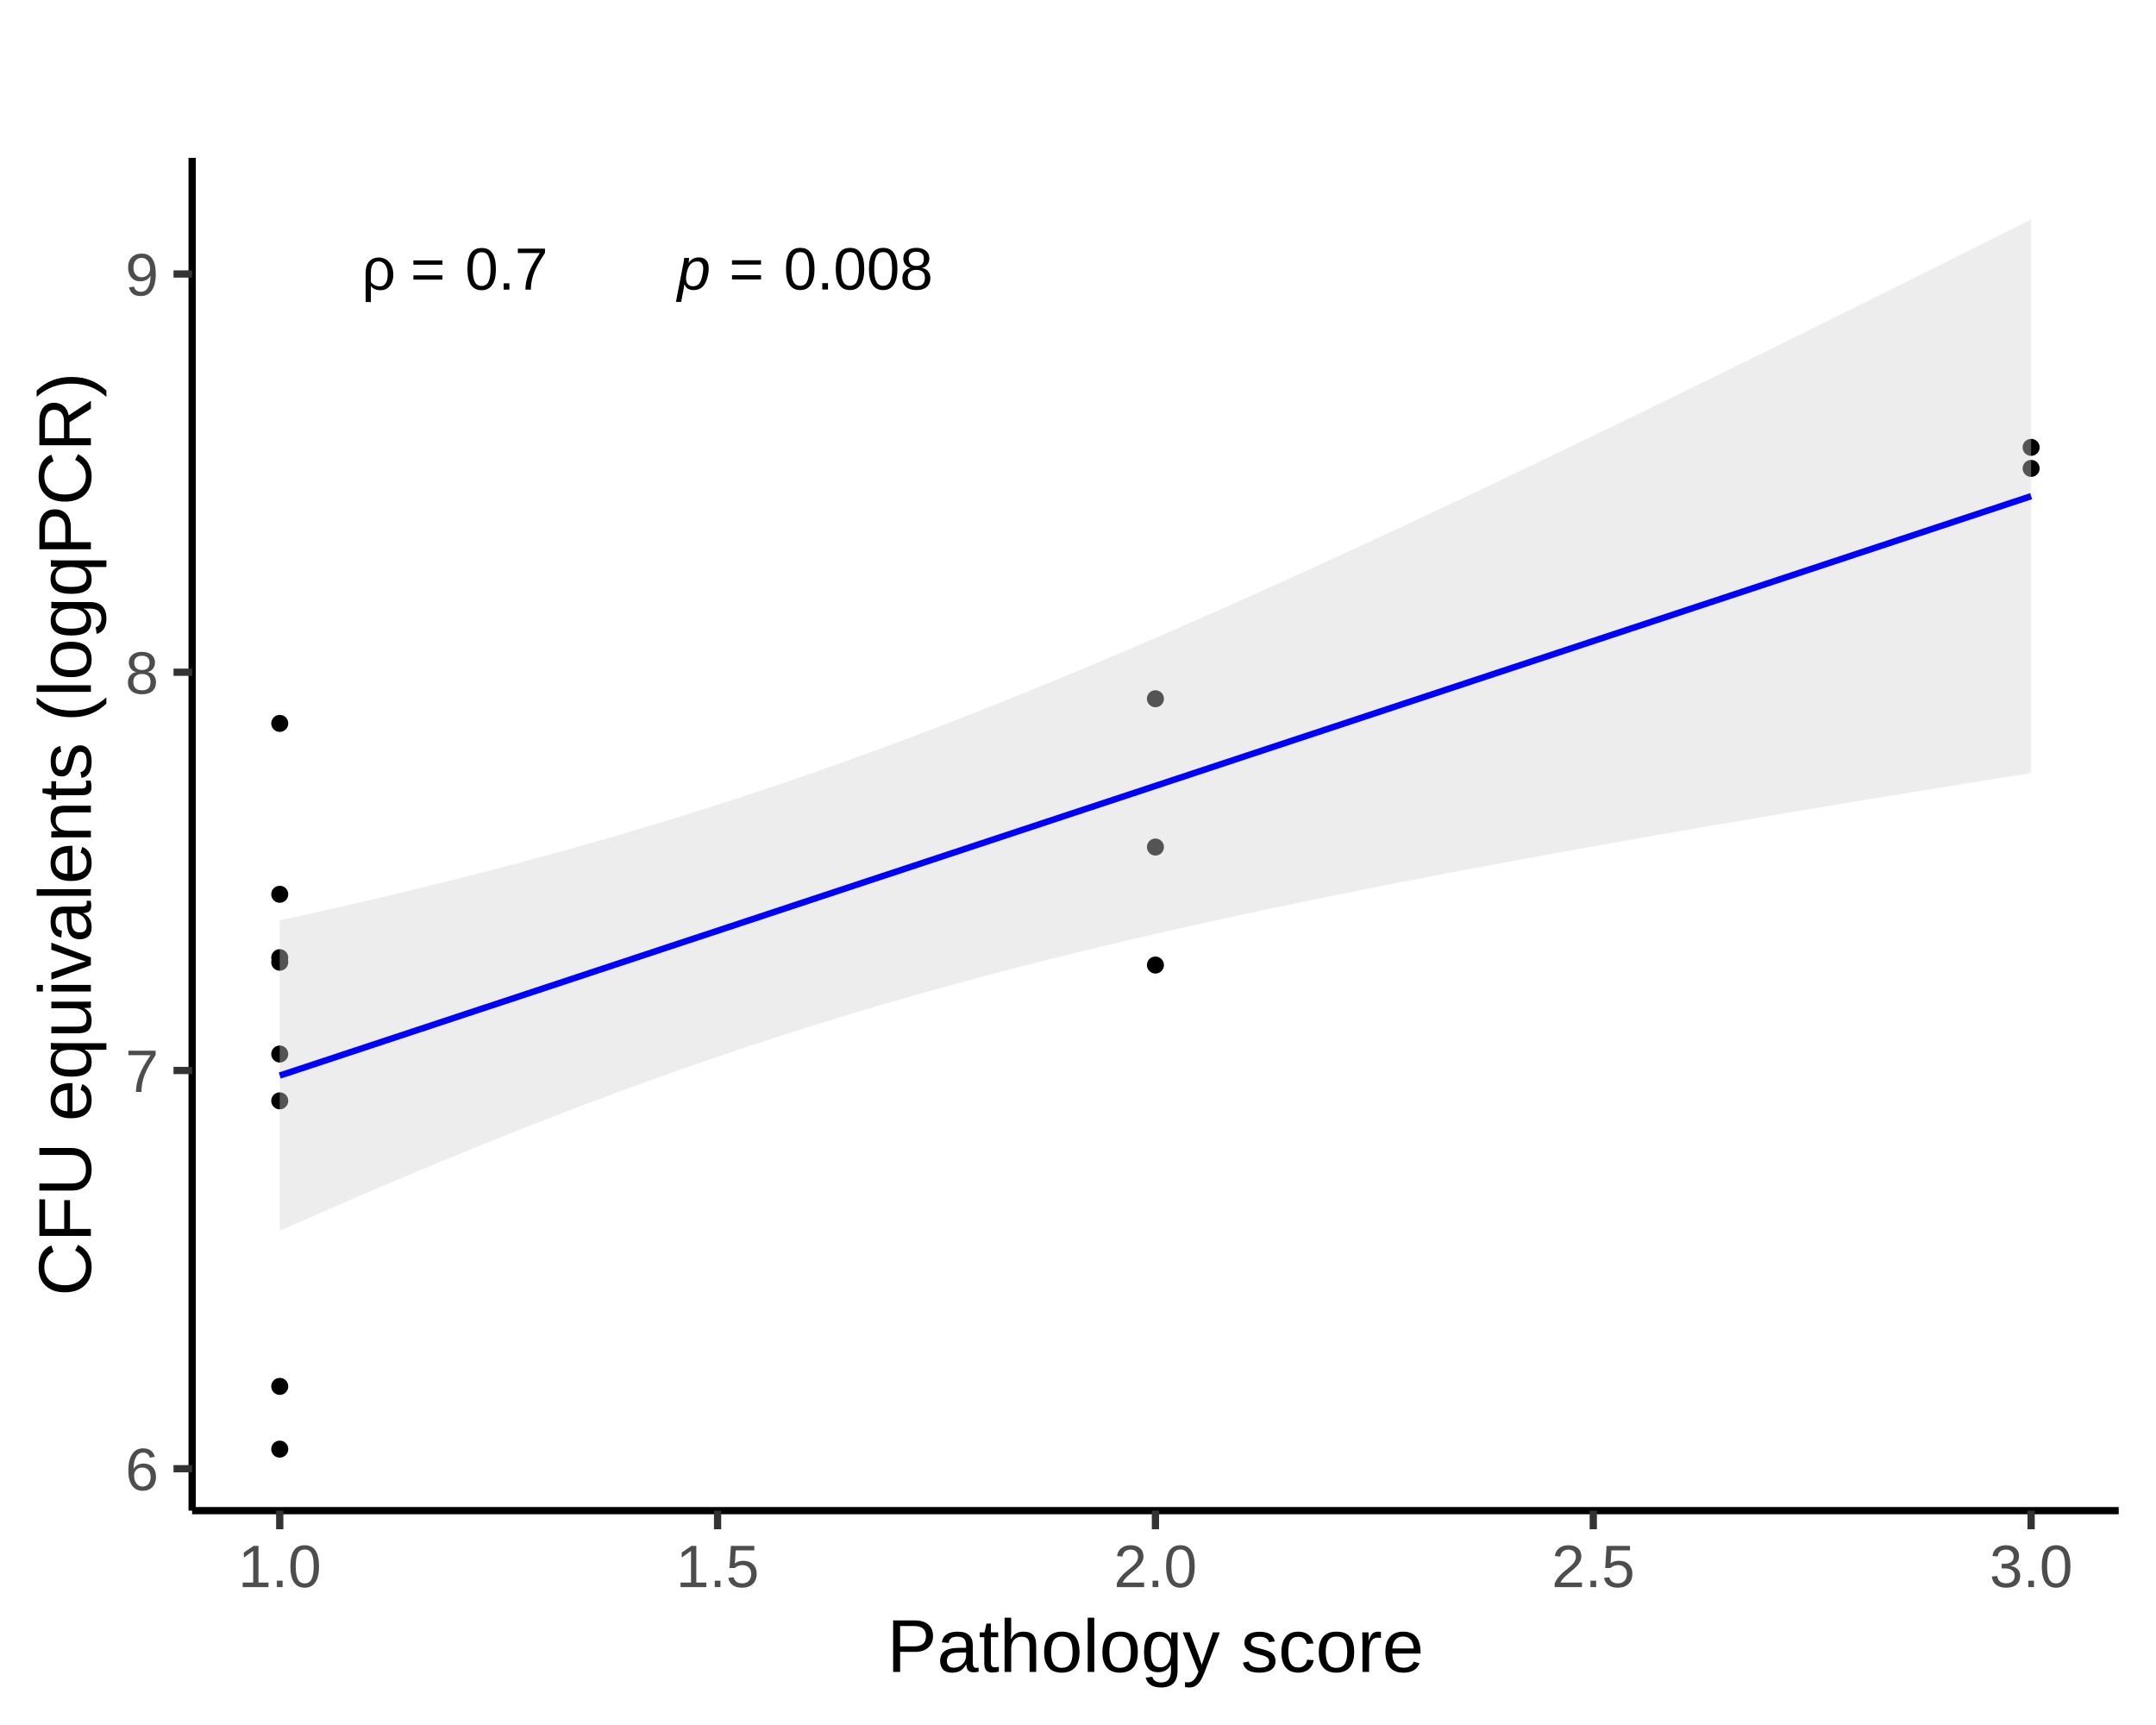
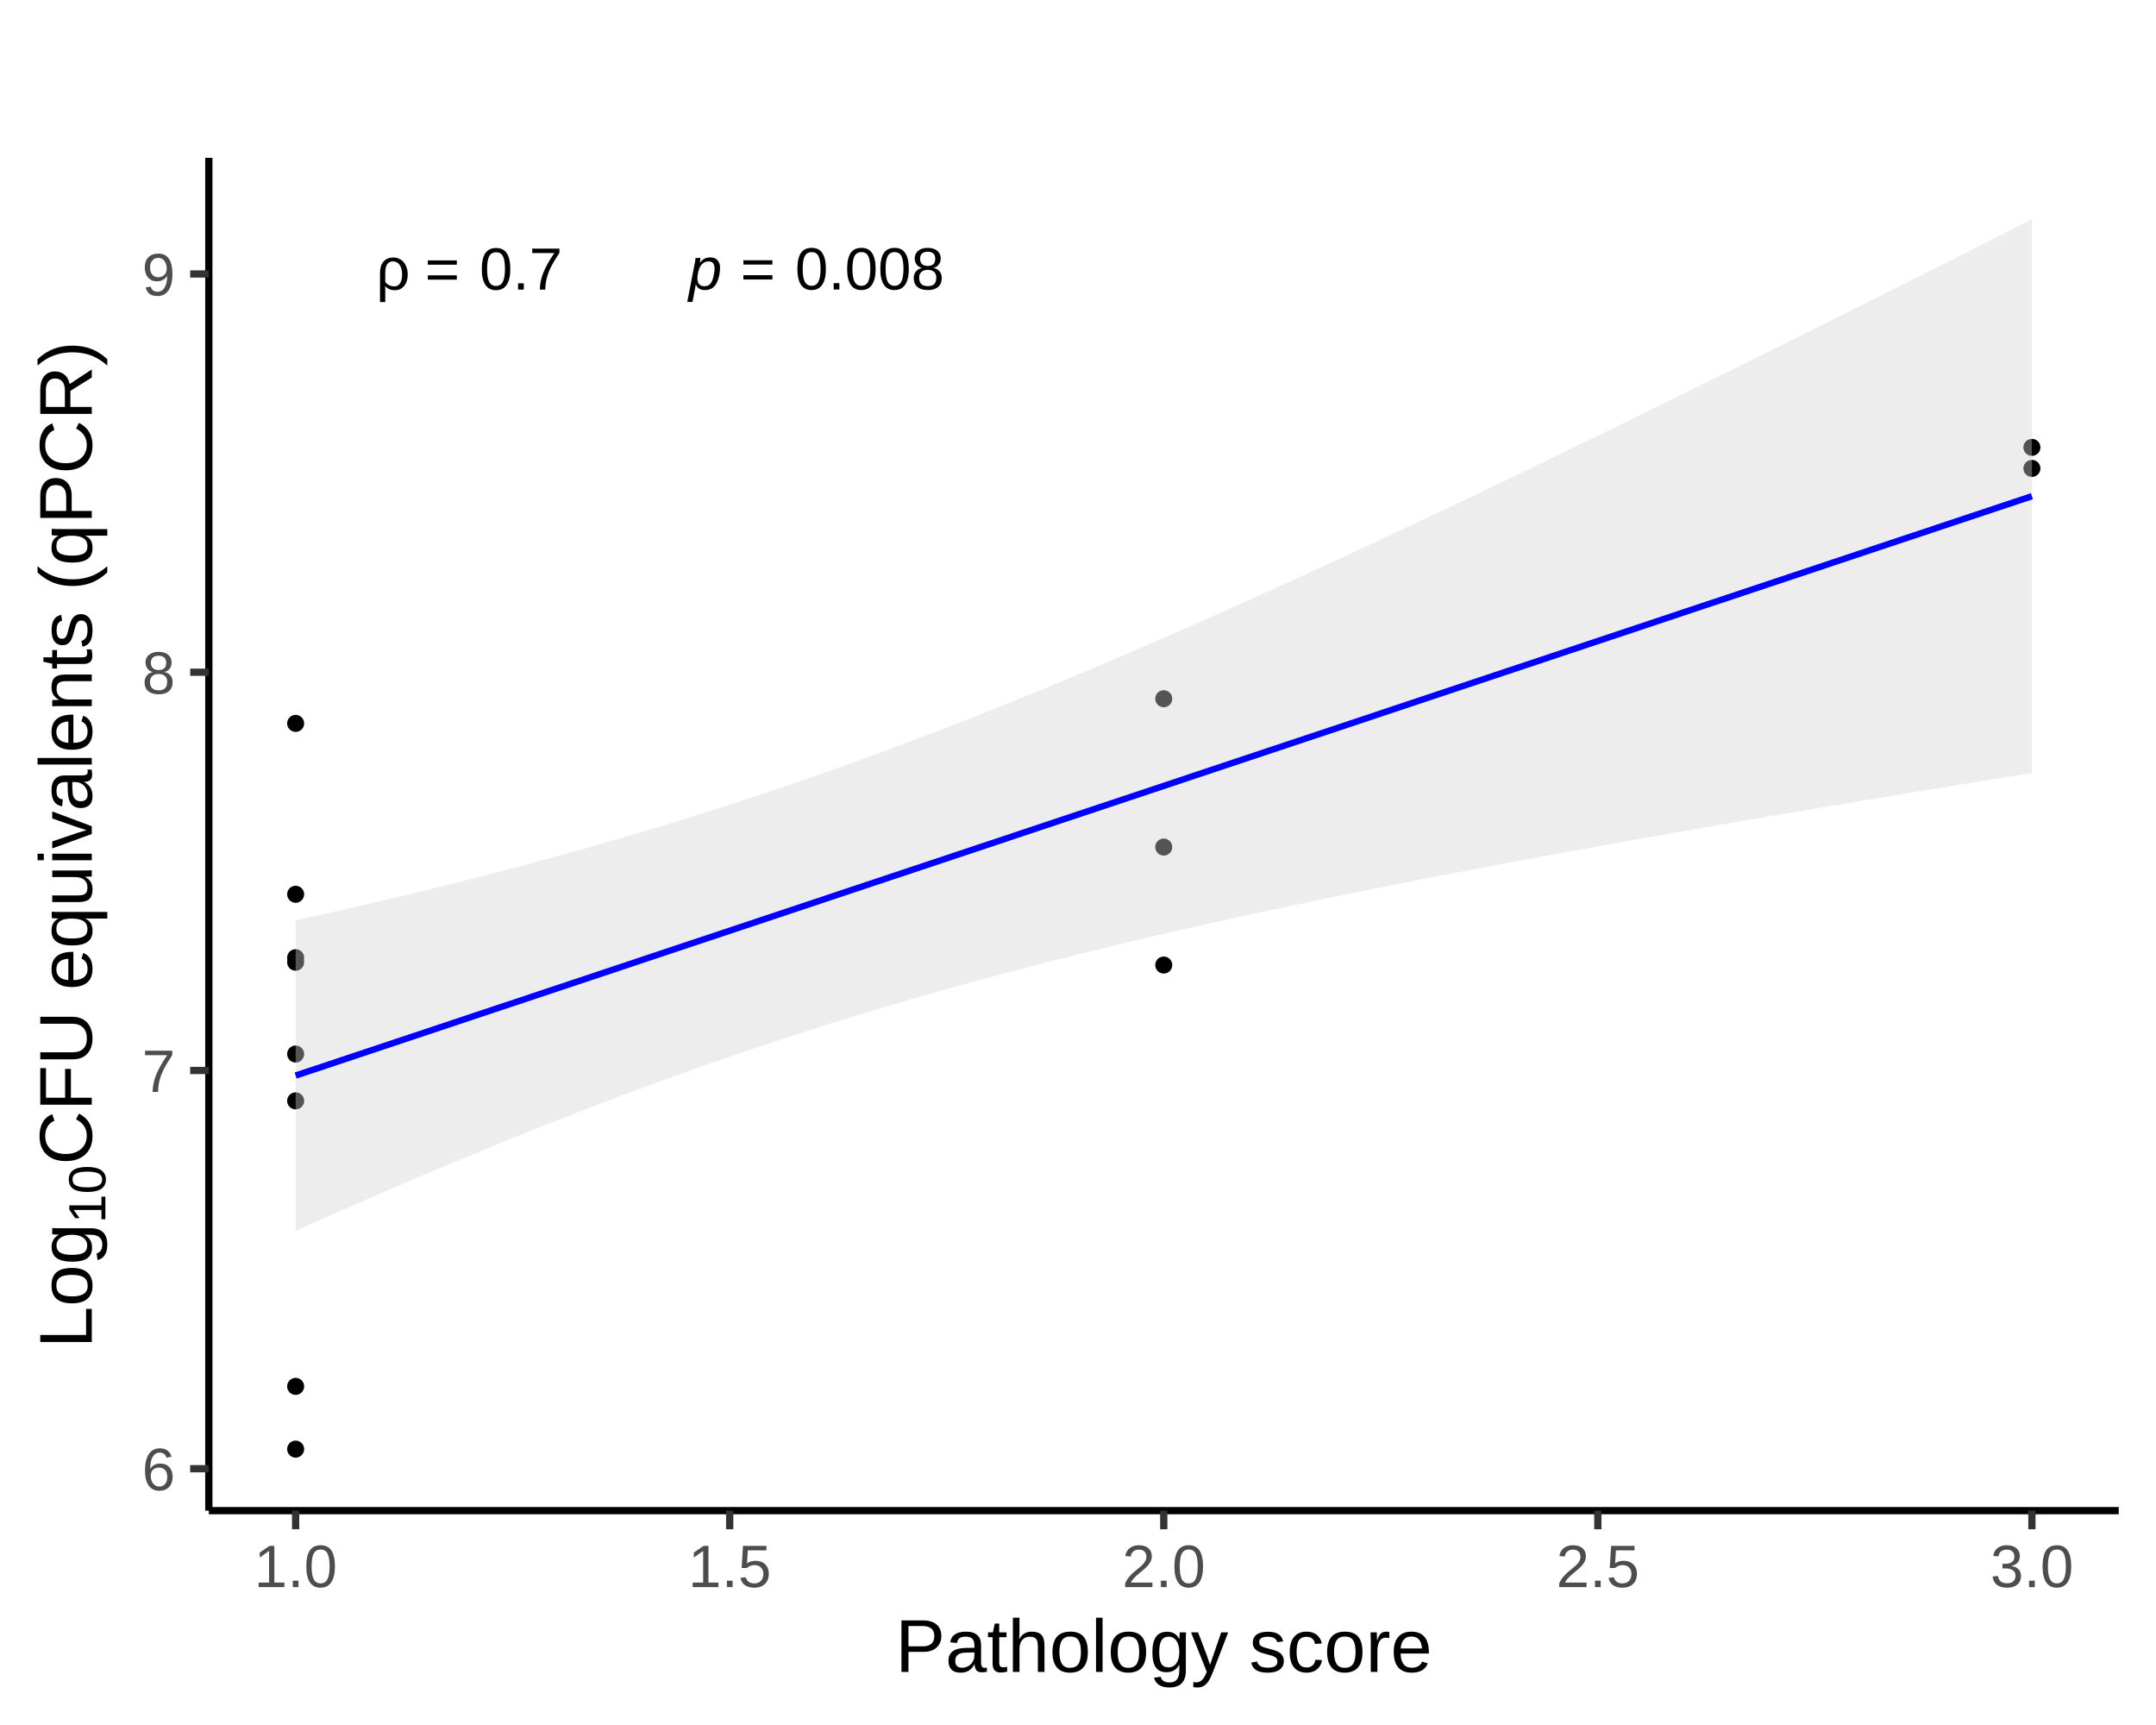
<svg xmlns="http://www.w3.org/2000/svg" class="svglite" width="720.00pt" height="576.00pt" viewBox="0 0 720.00 576.00">
  <defs>
    <style type="text/css">
    .svglite line, .svglite polyline, .svglite polygon, .svglite path, .svglite rect, .svglite circle {
      fill: none;
      stroke: #000000;
      stroke-linecap: round;
      stroke-linejoin: round;
      stroke-miterlimit: 10.00;
    }
  </style>
  </defs>
  <rect width="100%" height="100%" style="stroke: none; fill: #FFFFFF;" />
  <defs>
    <clipPath id="cpMC4wMHw3MjAuMDB8MC4wMHw1NzYuMDA=">
      <rect x="0.00" y="0.00" width="720.00" height="576.00" />
    </clipPath>
  </defs>
  <g clip-path="url(#cpMC4wMHw3MjAuMDB8MC4wMHw1NzYuMDA=)">
    <rect x="0.00" y="0.00" width="720.00" height="576.00" style="stroke-width: 2.42; stroke: #FFFFFF; fill: #FFFFFF;" />
  </g>
  <defs>
-     <clipPath id="cpNjQuMTd8NzA3LjU1fDUyLjcwfDUwNC40Mg==">
-       <rect x="64.17" y="52.70" width="643.37" height="451.72" />
+     <clipPath id="cpNjkuNzR8NzA3LjU1fDUyLjcwfDUwNC40Mg==">
+       <rect x="69.74" y="52.70" width="637.81" height="451.72" />
    </clipPath>
  </defs>
-   <g clip-path="url(#cpNjQuMTd8NzA3LjU1fDUyLjcwfDUwNC40Mg==)">
-     <rect x="64.17" y="52.70" width="643.37" height="451.72" style="stroke-width: 2.42; stroke: none; fill: #FFFFFF;" />
-     <circle cx="93.42" cy="241.55" r="2.49" style="stroke-width: 0.71; fill: #000000;" />
-     <circle cx="93.42" cy="483.88" r="2.49" style="stroke-width: 0.71; fill: #000000;" />
-     <circle cx="93.42" cy="462.93" r="2.49" style="stroke-width: 0.71; fill: #000000;" />
-     <circle cx="93.42" cy="319.78" r="2.49" style="stroke-width: 0.71; fill: #000000;" />
-     <circle cx="93.42" cy="298.61" r="2.49" style="stroke-width: 0.71; fill: #000000;" />
-     <circle cx="678.30" cy="156.40" r="2.49" style="stroke-width: 0.71; fill: #000000;" />
-     <circle cx="93.42" cy="367.59" r="2.49" style="stroke-width: 0.71; fill: #000000;" />
-     <circle cx="93.42" cy="351.95" r="2.49" style="stroke-width: 0.71; fill: #000000;" />
-     <circle cx="385.86" cy="233.32" r="2.49" style="stroke-width: 0.71; fill: #000000;" />
-     <circle cx="93.42" cy="321.30" r="2.49" style="stroke-width: 0.71; fill: #000000;" />
-     <circle cx="385.86" cy="322.24" r="2.49" style="stroke-width: 0.71; fill: #000000;" />
-     <circle cx="678.30" cy="149.38" r="2.49" style="stroke-width: 0.71; fill: #000000;" />
-     <circle cx="385.86" cy="282.84" r="2.49" style="stroke-width: 0.71; fill: #000000;" />
-     <polygon points="93.42,307.32 100.82,305.69 108.23,304.04 115.63,302.35 123.03,300.64 130.44,298.90 137.84,297.12 145.24,295.31 152.65,293.47 160.05,291.59 167.45,289.67 174.86,287.71 182.26,285.71 189.67,283.66 197.07,281.58 204.47,279.45 211.88,277.27 219.28,275.05 226.68,272.79 234.09,270.47 241.49,268.11 248.89,265.70 256.30,263.24 263.70,260.73 271.10,258.17 278.51,255.57 285.91,252.91 293.32,250.22 300.72,247.47 308.12,244.68 315.53,241.85 322.93,238.97 330.33,236.06 337.74,233.10 345.14,230.11 352.54,227.07 359.95,224.00 367.35,220.90 374.76,217.76 382.16,214.59 389.56,211.39 396.97,208.16 404.37,204.91 411.77,201.63 419.18,198.32 426.58,194.99 433.98,191.63 441.39,188.25 448.79,184.86 456.19,181.44 463.60,178.00 471.00,174.55 478.41,171.08 485.81,167.59 493.21,164.09 500.62,160.57 508.02,157.04 515.42,153.50 522.83,149.95 530.23,146.38 537.63,142.80 545.04,139.21 552.44,135.61 559.84,132.00 567.25,128.38 574.65,124.75 582.06,121.12 589.46,117.47 596.86,113.82 604.27,110.16 611.67,106.50 619.07,102.82 626.48,99.14 633.88,95.46 641.28,91.77 648.69,88.07 656.09,84.37 663.50,80.66 670.90,76.95 678.30,73.23 678.30,258.13 670.90,259.31 663.50,260.50 656.09,261.69 648.69,262.88 641.28,264.08 633.88,265.29 626.48,266.50 619.07,267.72 611.67,268.94 604.27,270.18 596.86,271.42 589.46,272.66 582.06,273.91 574.65,275.18 567.25,276.45 559.84,277.73 552.44,279.01 545.04,280.31 537.63,281.62 530.23,282.94 522.83,284.27 515.42,285.61 508.02,286.97 500.62,288.33 493.21,289.72 485.81,291.11 478.41,292.52 471.00,293.95 463.60,295.40 456.19,296.86 448.79,298.34 441.39,299.84 433.98,301.36 426.58,302.90 419.18,304.47 411.77,306.06 404.37,307.67 396.97,309.31 389.56,310.98 382.16,312.68 374.76,314.41 367.35,316.17 359.95,317.97 352.54,319.79 345.14,321.66 337.74,323.56 330.33,325.50 322.93,327.48 315.53,329.50 308.12,331.57 300.72,333.68 293.32,335.83 285.91,338.03 278.51,340.28 271.10,342.57 263.70,344.91 256.30,347.30 248.89,349.74 241.49,352.23 234.09,354.76 226.68,357.34 219.28,359.97 211.88,362.65 204.47,365.37 197.07,368.14 189.67,370.95 182.26,373.81 174.86,376.71 167.45,379.65 160.05,382.62 152.65,385.64 145.24,388.69 137.84,391.78 130.44,394.90 123.03,398.06 115.63,401.24 108.23,404.46 100.82,407.70 93.42,410.97 " style="stroke-width: 0.00; stroke: none; fill: #D3D3D3; fill-opacity: 0.40;" />
-     <polyline points="93.42,307.32 100.82,305.69 108.23,304.04 115.63,302.35 123.03,300.64 130.44,298.90 137.84,297.12 145.24,295.31 152.65,293.47 160.05,291.59 167.45,289.67 174.86,287.71 182.26,285.71 189.67,283.66 197.07,281.58 204.47,279.45 211.88,277.27 219.28,275.05 226.68,272.79 234.09,270.47 241.49,268.11 248.89,265.70 256.30,263.24 263.70,260.73 271.10,258.17 278.51,255.57 285.91,252.91 293.32,250.22 300.72,247.47 308.12,244.68 315.53,241.85 322.93,238.97 330.33,236.06 337.74,233.10 345.14,230.11 352.54,227.07 359.95,224.00 367.35,220.90 374.76,217.76 382.16,214.59 389.56,211.39 396.97,208.16 404.37,204.91 411.77,201.63 419.18,198.32 426.58,194.99 433.98,191.63 441.39,188.25 448.79,184.86 456.19,181.44 463.60,178.00 471.00,174.55 478.41,171.08 485.81,167.59 493.21,164.09 500.62,160.57 508.02,157.04 515.42,153.50 522.83,149.95 530.23,146.38 537.63,142.80 545.04,139.21 552.44,135.61 559.84,132.00 567.25,128.38 574.65,124.75 582.06,121.12 589.46,117.47 596.86,113.82 604.27,110.16 611.67,106.50 619.07,102.82 626.48,99.14 633.88,95.46 641.28,91.77 648.69,88.07 656.09,84.37 663.50,80.66 670.90,76.95 678.30,73.23 " style="stroke-width: 2.13; stroke: none;" />
-     <polyline points="678.30,258.13 670.90,259.31 663.50,260.50 656.09,261.69 648.69,262.88 641.28,264.08 633.88,265.29 626.48,266.50 619.07,267.72 611.67,268.94 604.27,270.18 596.86,271.42 589.46,272.66 582.06,273.91 574.65,275.18 567.25,276.45 559.84,277.73 552.44,279.01 545.04,280.31 537.63,281.62 530.23,282.94 522.83,284.27 515.42,285.61 508.02,286.97 500.62,288.33 493.21,289.72 485.81,291.11 478.41,292.52 471.00,293.95 463.60,295.40 456.19,296.86 448.79,298.34 441.39,299.84 433.98,301.36 426.58,302.90 419.18,304.47 411.77,306.06 404.37,307.67 396.97,309.31 389.56,310.98 382.16,312.68 374.76,314.41 367.35,316.17 359.95,317.97 352.54,319.79 345.14,321.66 337.74,323.56 330.33,325.50 322.93,327.48 315.53,329.50 308.12,331.57 300.72,333.68 293.32,335.83 285.91,338.03 278.51,340.28 271.10,342.57 263.70,344.91 256.30,347.30 248.89,349.74 241.49,352.23 234.09,354.76 226.68,357.34 219.28,359.97 211.88,362.65 204.47,365.37 197.07,368.14 189.67,370.95 182.26,373.81 174.86,376.71 167.45,379.65 160.05,382.62 152.65,385.64 145.24,388.69 137.84,391.78 130.44,394.90 123.03,398.06 115.63,401.24 108.23,404.46 100.82,407.70 93.42,410.97 " style="stroke-width: 2.13; stroke: none;" />
-     <polyline points="93.42,359.14 100.82,356.70 108.23,354.25 115.63,351.80 123.03,349.35 130.44,346.90 137.84,344.45 145.24,342.00 152.65,339.55 160.05,337.10 167.45,334.66 174.86,332.21 182.26,329.76 189.67,327.31 197.07,324.86 204.47,322.41 211.88,319.96 219.28,317.51 226.68,315.06 234.09,312.62 241.49,310.17 248.89,307.72 256.30,305.27 263.70,302.82 271.10,300.37 278.51,297.92 285.91,295.47 293.32,293.02 300.72,290.58 308.12,288.13 315.53,285.68 322.93,283.23 330.33,280.78 337.74,278.33 345.14,275.88 352.54,273.43 359.95,270.98 367.35,268.54 374.76,266.09 382.16,263.64 389.56,261.19 396.97,258.74 404.37,256.29 411.77,253.84 419.18,251.39 426.58,248.94 433.98,246.49 441.39,244.05 448.79,241.60 456.19,239.15 463.60,236.70 471.00,234.25 478.41,231.80 485.81,229.35 493.21,226.90 500.62,224.45 508.02,222.01 515.42,219.56 522.83,217.11 530.23,214.66 537.63,212.21 545.04,209.76 552.44,207.31 559.84,204.86 567.25,202.41 574.65,199.97 582.06,197.52 589.46,195.07 596.86,192.62 604.27,190.17 611.67,187.72 619.07,185.27 626.48,182.82 633.88,180.37 641.28,177.93 648.69,175.48 656.09,173.03 663.50,170.58 670.90,168.13 678.30,165.68 " style="stroke-width: 2.13; stroke: #0000FF; stroke-linecap: butt;" />
-     <text x="120.82" y="96.72" style="font-size: 19.92px; font-family: Arial;" textLength="11.66px" lengthAdjust="spacingAndGlyphs">ρ</text>
-     <text x="137.09" y="96.72" style="font-size: 19.92px; font-family: Arial;" textLength="13.62px" lengthAdjust="spacingAndGlyphs">=</text>
-     <text x="155.31" y="96.72" style="font-size: 19.92px; font-family: Arial;" textLength="27.68px" lengthAdjust="spacingAndGlyphs">0.7</text>
-     <text x="226.23" y="96.67" style="font-size: 19.92px; font-style: italic; font-family: Arial;" textLength="11.07px" lengthAdjust="spacingAndGlyphs">p</text>
-     <text x="243.49" y="96.67" style="font-size: 19.92px; font-family: Arial;" textLength="13.62px" lengthAdjust="spacingAndGlyphs">=</text>
-     <text x="261.71" y="96.67" style="font-size: 19.92px; font-family: Arial;" textLength="49.82px" lengthAdjust="spacingAndGlyphs">0.008</text>
+   <g clip-path="url(#cpNjkuNzR8NzA3LjU1fDUyLjcwfDUwNC40Mg==)">
+     <rect x="69.74" y="52.70" width="637.81" height="451.72" style="stroke-width: 2.42; stroke: none; fill: #FFFFFF;" />
+     <circle cx="98.73" cy="241.55" r="2.49" style="stroke-width: 0.71; fill: #000000;" />
+     <circle cx="98.73" cy="483.88" r="2.49" style="stroke-width: 0.71; fill: #000000;" />
+     <circle cx="98.73" cy="462.93" r="2.49" style="stroke-width: 0.71; fill: #000000;" />
+     <circle cx="98.73" cy="319.78" r="2.49" style="stroke-width: 0.71; fill: #000000;" />
+     <circle cx="98.73" cy="298.61" r="2.49" style="stroke-width: 0.71; fill: #000000;" />
+     <circle cx="678.56" cy="156.40" r="2.49" style="stroke-width: 0.71; fill: #000000;" />
+     <circle cx="98.73" cy="367.59" r="2.49" style="stroke-width: 0.71; fill: #000000;" />
+     <circle cx="98.73" cy="351.95" r="2.49" style="stroke-width: 0.71; fill: #000000;" />
+     <circle cx="388.64" cy="233.32" r="2.49" style="stroke-width: 0.71; fill: #000000;" />
+     <circle cx="98.73" cy="321.30" r="2.49" style="stroke-width: 0.71; fill: #000000;" />
+     <circle cx="388.64" cy="322.24" r="2.49" style="stroke-width: 0.71; fill: #000000;" />
+     <circle cx="678.56" cy="149.38" r="2.49" style="stroke-width: 0.71; fill: #000000;" />
+     <circle cx="388.64" cy="282.84" r="2.49" style="stroke-width: 0.71; fill: #000000;" />
+     <polygon points="98.73,307.32 106.07,305.69 113.41,304.04 120.75,302.35 128.09,300.64 135.43,298.90 142.77,297.12 150.11,295.31 157.45,293.47 164.79,291.59 172.13,289.67 179.47,287.71 186.81,285.71 194.15,283.66 201.48,281.58 208.82,279.45 216.16,277.27 223.50,275.05 230.84,272.79 238.18,270.47 245.52,268.11 252.86,265.70 260.20,263.24 267.54,260.73 274.88,258.17 282.22,255.57 289.56,252.91 296.90,250.22 304.24,247.47 311.58,244.68 318.92,241.85 326.26,238.97 333.60,236.06 340.94,233.10 348.28,230.11 355.62,227.07 362.95,224.00 370.29,220.90 377.63,217.76 384.97,214.59 392.31,211.39 399.65,208.16 406.99,204.91 414.33,201.63 421.67,198.32 429.01,194.99 436.35,191.63 443.69,188.25 451.03,184.86 458.37,181.44 465.71,178.00 473.05,174.55 480.39,171.08 487.73,167.59 495.07,164.09 502.41,160.57 509.75,157.04 517.09,153.50 524.42,149.95 531.76,146.38 539.10,142.80 546.44,139.21 553.78,135.61 561.12,132.00 568.46,128.38 575.80,124.75 583.14,121.12 590.48,117.47 597.82,113.82 605.16,110.16 612.50,106.50 619.84,102.82 627.18,99.14 634.52,95.46 641.86,91.77 649.20,88.07 656.54,84.37 663.88,80.66 671.22,76.95 678.56,73.23 678.56,258.13 671.22,259.31 663.88,260.50 656.54,261.69 649.20,262.88 641.86,264.08 634.52,265.29 627.18,266.50 619.84,267.72 612.50,268.94 605.16,270.18 597.82,271.42 590.48,272.66 583.14,273.91 575.80,275.18 568.46,276.45 561.12,277.73 553.78,279.01 546.44,280.31 539.10,281.62 531.76,282.94 524.42,284.27 517.09,285.61 509.75,286.97 502.41,288.33 495.07,289.72 487.73,291.11 480.39,292.52 473.05,293.95 465.71,295.40 458.37,296.86 451.03,298.34 443.69,299.84 436.35,301.36 429.01,302.90 421.67,304.47 414.33,306.06 406.99,307.67 399.65,309.31 392.31,310.98 384.97,312.68 377.63,314.41 370.29,316.17 362.95,317.97 355.62,319.79 348.28,321.66 340.94,323.56 333.60,325.50 326.26,327.48 318.92,329.50 311.58,331.57 304.24,333.68 296.90,335.83 289.56,338.03 282.22,340.28 274.88,342.57 267.54,344.91 260.20,347.30 252.86,349.74 245.52,352.23 238.18,354.76 230.84,357.34 223.50,359.97 216.16,362.65 208.82,365.37 201.48,368.14 194.15,370.95 186.81,373.81 179.47,376.71 172.13,379.65 164.79,382.62 157.45,385.64 150.11,388.69 142.77,391.78 135.43,394.90 128.09,398.06 120.75,401.24 113.41,404.46 106.07,407.70 98.73,410.97 " style="stroke-width: 0.00; stroke: none; fill: #D3D3D3; fill-opacity: 0.40;" />
+     <polyline points="98.73,307.32 106.07,305.69 113.41,304.04 120.75,302.35 128.09,300.64 135.43,298.90 142.77,297.12 150.11,295.31 157.45,293.47 164.79,291.59 172.13,289.67 179.47,287.71 186.81,285.71 194.15,283.66 201.48,281.58 208.82,279.45 216.16,277.27 223.50,275.05 230.84,272.79 238.18,270.47 245.52,268.11 252.86,265.70 260.20,263.24 267.54,260.73 274.88,258.17 282.22,255.57 289.56,252.91 296.90,250.22 304.24,247.47 311.58,244.68 318.92,241.85 326.26,238.97 333.60,236.06 340.94,233.10 348.28,230.11 355.62,227.07 362.95,224.00 370.29,220.90 377.63,217.76 384.97,214.59 392.31,211.39 399.65,208.16 406.99,204.91 414.33,201.63 421.67,198.32 429.01,194.99 436.35,191.63 443.69,188.25 451.03,184.86 458.37,181.44 465.71,178.00 473.05,174.55 480.39,171.08 487.73,167.59 495.07,164.09 502.41,160.57 509.75,157.04 517.09,153.50 524.42,149.95 531.76,146.38 539.10,142.80 546.44,139.21 553.78,135.61 561.12,132.00 568.46,128.38 575.80,124.75 583.14,121.12 590.48,117.47 597.82,113.82 605.16,110.16 612.50,106.50 619.84,102.82 627.18,99.14 634.52,95.46 641.86,91.77 649.20,88.07 656.54,84.37 663.88,80.66 671.22,76.95 678.56,73.23 " style="stroke-width: 2.13; stroke: none;" />
+     <polyline points="678.56,258.13 671.22,259.31 663.88,260.50 656.54,261.69 649.20,262.88 641.86,264.08 634.52,265.29 627.18,266.50 619.84,267.72 612.50,268.94 605.16,270.18 597.82,271.42 590.48,272.66 583.14,273.91 575.80,275.18 568.46,276.45 561.12,277.73 553.78,279.01 546.44,280.31 539.10,281.62 531.76,282.94 524.42,284.27 517.09,285.61 509.75,286.97 502.41,288.33 495.07,289.72 487.73,291.11 480.39,292.52 473.05,293.95 465.71,295.40 458.37,296.86 451.03,298.34 443.69,299.84 436.35,301.36 429.01,302.90 421.67,304.47 414.33,306.06 406.99,307.67 399.65,309.31 392.31,310.98 384.97,312.68 377.63,314.41 370.29,316.17 362.95,317.97 355.62,319.79 348.28,321.66 340.94,323.56 333.60,325.50 326.26,327.48 318.92,329.50 311.58,331.57 304.24,333.68 296.90,335.83 289.56,338.03 282.22,340.28 274.88,342.57 267.54,344.91 260.20,347.30 252.86,349.74 245.52,352.23 238.18,354.76 230.84,357.34 223.50,359.97 216.16,362.65 208.82,365.37 201.48,368.14 194.15,370.95 186.81,373.81 179.47,376.71 172.13,379.65 164.79,382.62 157.45,385.64 150.11,388.69 142.77,391.78 135.43,394.90 128.09,398.06 120.75,401.24 113.41,404.46 106.07,407.70 98.73,410.97 " style="stroke-width: 2.13; stroke: none;" />
+     <polyline points="98.73,359.14 106.07,356.70 113.41,354.25 120.75,351.80 128.09,349.35 135.43,346.90 142.77,344.45 150.11,342.00 157.45,339.55 164.79,337.10 172.13,334.66 179.47,332.21 186.81,329.76 194.15,327.31 201.48,324.86 208.82,322.41 216.16,319.96 223.50,317.51 230.84,315.06 238.18,312.62 245.52,310.17 252.86,307.72 260.20,305.27 267.54,302.82 274.88,300.37 282.22,297.92 289.56,295.47 296.90,293.02 304.24,290.58 311.58,288.13 318.92,285.68 326.26,283.23 333.60,280.78 340.94,278.33 348.28,275.88 355.62,273.43 362.95,270.98 370.29,268.54 377.63,266.09 384.97,263.64 392.31,261.19 399.65,258.74 406.99,256.29 414.33,253.84 421.67,251.39 429.01,248.94 436.35,246.49 443.69,244.05 451.03,241.60 458.37,239.15 465.71,236.70 473.05,234.25 480.39,231.80 487.73,229.35 495.07,226.90 502.41,224.45 509.75,222.01 517.09,219.56 524.42,217.11 531.76,214.66 539.10,212.21 546.44,209.76 553.78,207.31 561.12,204.86 568.46,202.41 575.80,199.97 583.14,197.52 590.48,195.07 597.82,192.62 605.16,190.17 612.50,187.72 619.84,185.27 627.18,182.82 634.52,180.37 641.86,177.93 649.20,175.48 656.54,173.03 663.88,170.58 671.22,168.13 678.56,165.68 " style="stroke-width: 2.13; stroke: #0000FF; stroke-linecap: butt;" />
+     <text x="125.63" y="96.72" style="font-size: 19.92px; font-family: Arial;" textLength="11.66px" lengthAdjust="spacingAndGlyphs">ρ</text>
+     <text x="141.90" y="96.72" style="font-size: 19.92px; font-family: Arial;" textLength="13.62px" lengthAdjust="spacingAndGlyphs">=</text>
+     <text x="160.12" y="96.72" style="font-size: 19.92px; font-family: Arial;" textLength="27.68px" lengthAdjust="spacingAndGlyphs">0.7</text>
+     <text x="230.02" y="96.67" style="font-size: 19.92px; font-style: italic; font-family: Arial;" textLength="11.07px" lengthAdjust="spacingAndGlyphs">p</text>
+     <text x="247.29" y="96.67" style="font-size: 19.92px; font-family: Arial;" textLength="13.62px" lengthAdjust="spacingAndGlyphs">=</text>
+     <text x="265.51" y="96.67" style="font-size: 19.92px; font-family: Arial;" textLength="49.82px" lengthAdjust="spacingAndGlyphs">0.008</text>
  </g>
  <g clip-path="url(#cpMC4wMHw3MjAuMDB8MC4wMHw1NzYuMDA=)">
-     <polyline points="64.17,504.42 64.17,52.70 " style="stroke-width: 2.42; stroke-linecap: butt;" />
-     <text x="52.97" y="497.59" text-anchor="end" style="font-size: 20.00px; fill: #4D4D4D; font-family: Arial;" textLength="11.12px" lengthAdjust="spacingAndGlyphs">6</text>
-     <text x="52.97" y="364.61" text-anchor="end" style="font-size: 20.00px; fill: #4D4D4D; font-family: Arial;" textLength="11.12px" lengthAdjust="spacingAndGlyphs">7</text>
-     <text x="52.97" y="231.63" text-anchor="end" style="font-size: 20.00px; fill: #4D4D4D; font-family: Arial;" textLength="11.12px" lengthAdjust="spacingAndGlyphs">8</text>
-     <text x="52.97" y="98.65" text-anchor="end" style="font-size: 20.00px; fill: #4D4D4D; font-family: Arial;" textLength="11.12px" lengthAdjust="spacingAndGlyphs">9</text>
-     <polyline points="57.95,490.43 64.17,490.43 " style="stroke-width: 2.42; stroke: #333333; stroke-linecap: butt;" />
-     <polyline points="57.95,357.45 64.17,357.45 " style="stroke-width: 2.42; stroke: #333333; stroke-linecap: butt;" />
-     <polyline points="57.95,224.47 64.17,224.47 " style="stroke-width: 2.42; stroke: #333333; stroke-linecap: butt;" />
-     <polyline points="57.95,91.49 64.17,91.49 " style="stroke-width: 2.42; stroke: #333333; stroke-linecap: butt;" />
-     <polyline points="64.17,504.42 707.55,504.42 " style="stroke-width: 2.42; stroke-linecap: butt;" />
-     <polyline points="93.42,510.64 93.42,504.42 " style="stroke-width: 2.42; stroke: #333333; stroke-linecap: butt;" />
-     <polyline points="239.64,510.64 239.64,504.42 " style="stroke-width: 2.42; stroke: #333333; stroke-linecap: butt;" />
-     <polyline points="385.86,510.64 385.86,504.42 " style="stroke-width: 2.42; stroke: #333333; stroke-linecap: butt;" />
-     <polyline points="532.08,510.64 532.08,504.42 " style="stroke-width: 2.42; stroke: #333333; stroke-linecap: butt;" />
-     <polyline points="678.30,510.64 678.30,504.42 " style="stroke-width: 2.42; stroke: #333333; stroke-linecap: butt;" />
-     <text x="93.42" y="529.95" text-anchor="middle" style="font-size: 20.00px; fill: #4D4D4D; font-family: Arial;" textLength="27.81px" lengthAdjust="spacingAndGlyphs">1.0</text>
-     <text x="239.64" y="529.95" text-anchor="middle" style="font-size: 20.00px; fill: #4D4D4D; font-family: Arial;" textLength="27.81px" lengthAdjust="spacingAndGlyphs">1.5</text>
-     <text x="385.86" y="529.95" text-anchor="middle" style="font-size: 20.00px; fill: #4D4D4D; font-family: Arial;" textLength="27.81px" lengthAdjust="spacingAndGlyphs">2.0</text>
-     <text x="532.08" y="529.95" text-anchor="middle" style="font-size: 20.00px; fill: #4D4D4D; font-family: Arial;" textLength="27.81px" lengthAdjust="spacingAndGlyphs">2.5</text>
-     <text x="678.30" y="529.95" text-anchor="middle" style="font-size: 20.00px; fill: #4D4D4D; font-family: Arial;" textLength="27.81px" lengthAdjust="spacingAndGlyphs">3.0</text>
-     <text x="385.86" y="558.28" text-anchor="middle" style="font-size: 25.00px; font-family: Arial;" textLength="179.27px" lengthAdjust="spacingAndGlyphs">Pathology score</text>
-     <text transform="translate(30.35,278.56) rotate(-90)" text-anchor="middle" style="font-size: 25.00px; font-family: Arial;" textLength="308.42px" lengthAdjust="spacingAndGlyphs">CFU equivalents (logqPCR)</text>
+     <polyline points="69.74,504.42 69.74,52.70 " style="stroke-width: 2.42; stroke-linecap: butt;" />
+     <text x="58.53" y="497.59" text-anchor="end" style="font-size: 20.00px; fill: #4D4D4D; font-family: Arial;" textLength="11.12px" lengthAdjust="spacingAndGlyphs">6</text>
+     <text x="58.53" y="364.61" text-anchor="end" style="font-size: 20.00px; fill: #4D4D4D; font-family: Arial;" textLength="11.12px" lengthAdjust="spacingAndGlyphs">7</text>
+     <text x="58.53" y="231.63" text-anchor="end" style="font-size: 20.00px; fill: #4D4D4D; font-family: Arial;" textLength="11.12px" lengthAdjust="spacingAndGlyphs">8</text>
+     <text x="58.53" y="98.65" text-anchor="end" style="font-size: 20.00px; fill: #4D4D4D; font-family: Arial;" textLength="11.12px" lengthAdjust="spacingAndGlyphs">9</text>
+     <polyline points="63.51,490.43 69.74,490.43 " style="stroke-width: 2.42; stroke: #333333; stroke-linecap: butt;" />
+     <polyline points="63.51,357.45 69.74,357.45 " style="stroke-width: 2.42; stroke: #333333; stroke-linecap: butt;" />
+     <polyline points="63.51,224.47 69.74,224.47 " style="stroke-width: 2.42; stroke: #333333; stroke-linecap: butt;" />
+     <polyline points="63.51,91.49 69.74,91.49 " style="stroke-width: 2.42; stroke: #333333; stroke-linecap: butt;" />
+     <polyline points="69.74,504.42 707.55,504.42 " style="stroke-width: 2.42; stroke-linecap: butt;" />
+     <polyline points="98.73,510.64 98.73,504.42 " style="stroke-width: 2.42; stroke: #333333; stroke-linecap: butt;" />
+     <polyline points="243.69,510.64 243.69,504.42 " style="stroke-width: 2.42; stroke: #333333; stroke-linecap: butt;" />
+     <polyline points="388.64,510.64 388.64,504.42 " style="stroke-width: 2.42; stroke: #333333; stroke-linecap: butt;" />
+     <polyline points="533.60,510.64 533.60,504.42 " style="stroke-width: 2.42; stroke: #333333; stroke-linecap: butt;" />
+     <polyline points="678.56,510.64 678.56,504.42 " style="stroke-width: 2.42; stroke: #333333; stroke-linecap: butt;" />
+     <text x="98.73" y="529.95" text-anchor="middle" style="font-size: 20.00px; fill: #4D4D4D; font-family: Arial;" textLength="27.81px" lengthAdjust="spacingAndGlyphs">1.0</text>
+     <text x="243.69" y="529.95" text-anchor="middle" style="font-size: 20.00px; fill: #4D4D4D; font-family: Arial;" textLength="27.81px" lengthAdjust="spacingAndGlyphs">1.5</text>
+     <text x="388.64" y="529.95" text-anchor="middle" style="font-size: 20.00px; fill: #4D4D4D; font-family: Arial;" textLength="27.81px" lengthAdjust="spacingAndGlyphs">2.0</text>
+     <text x="533.60" y="529.95" text-anchor="middle" style="font-size: 20.00px; fill: #4D4D4D; font-family: Arial;" textLength="27.81px" lengthAdjust="spacingAndGlyphs">2.5</text>
+     <text x="678.56" y="529.95" text-anchor="middle" style="font-size: 20.00px; fill: #4D4D4D; font-family: Arial;" textLength="27.81px" lengthAdjust="spacingAndGlyphs">3.0</text>
+     <text x="388.64" y="558.28" text-anchor="middle" style="font-size: 25.00px; font-family: Arial;" textLength="179.27px" lengthAdjust="spacingAndGlyphs">Pathology score</text>
+     <text transform="translate(30.65,450.15) rotate(-90)" style="font-size: 25.00px; font-family: Arial;" textLength="41.71px" lengthAdjust="spacingAndGlyphs">Log</text>
+     <text transform="translate(35.19,408.44) rotate(-90)" style="font-size: 17.50px; font-family: Arial;" textLength="19.47px" lengthAdjust="spacingAndGlyphs">10</text>
+     <text transform="translate(30.65,388.97) rotate(-90)" style="font-size: 25.00px; font-family: Arial;" textLength="282.01px" lengthAdjust="spacingAndGlyphs"> CFU equivalents (qPCR)</text>
  </g>
</svg>
